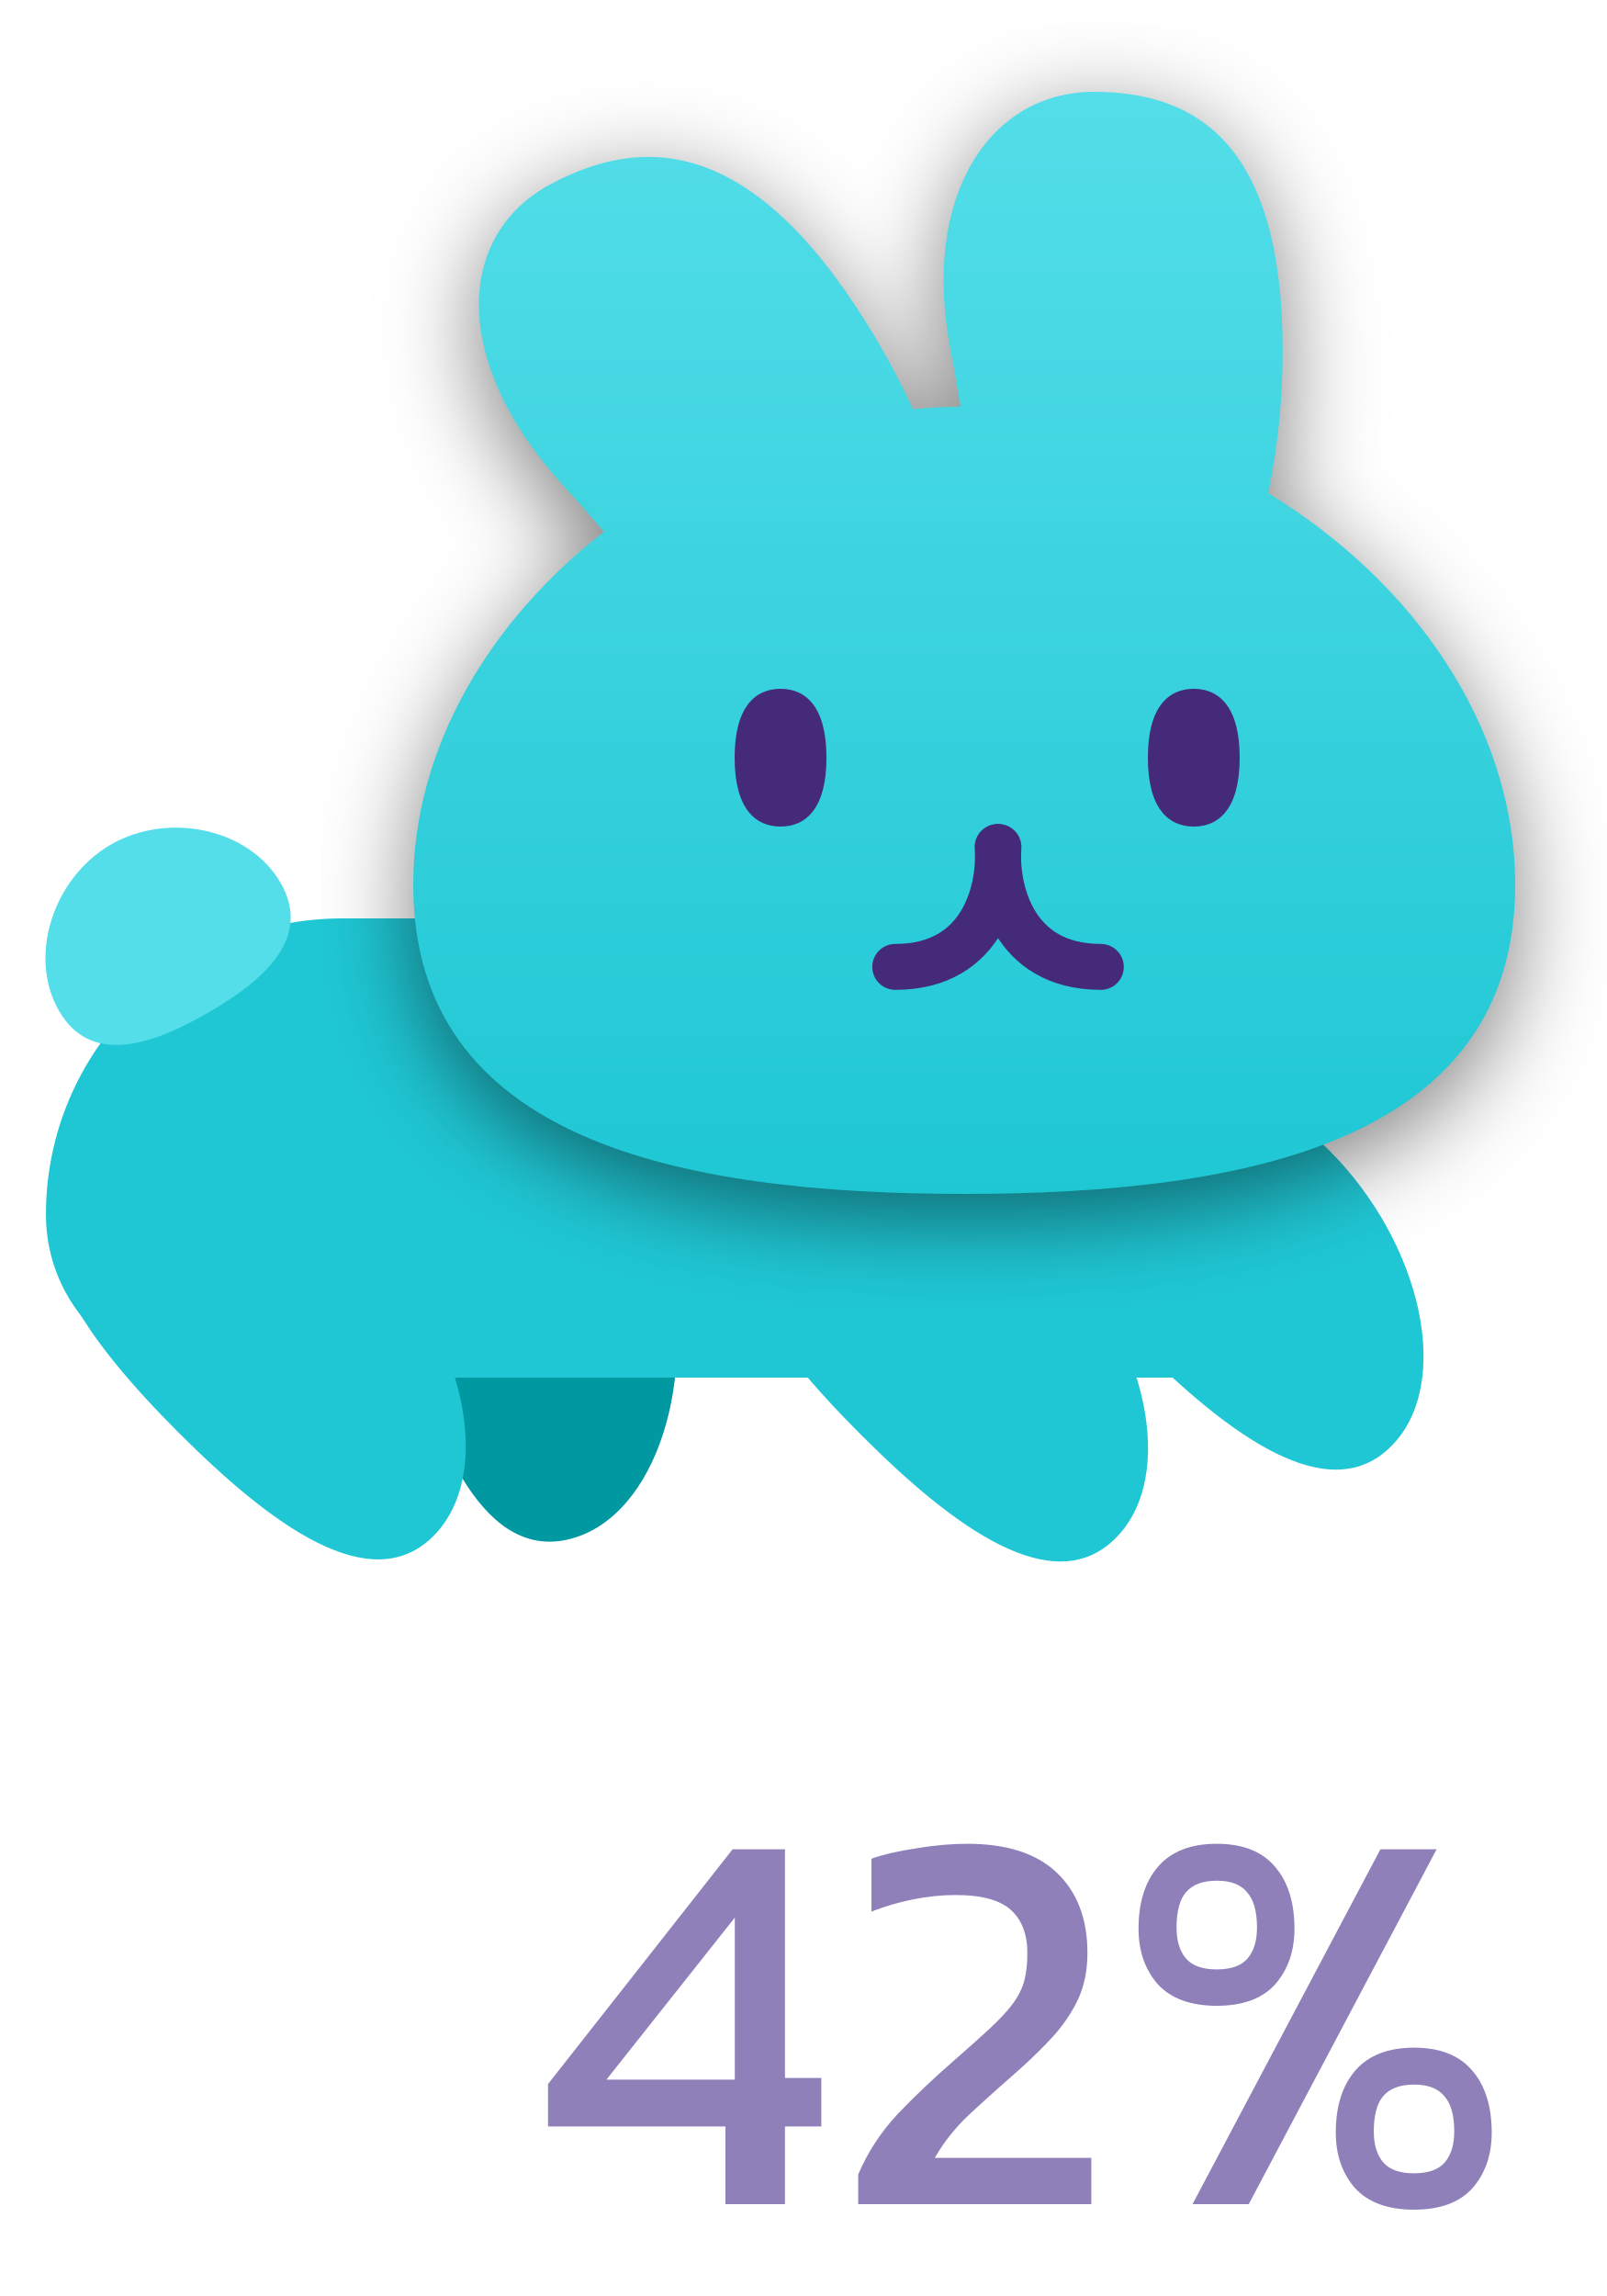
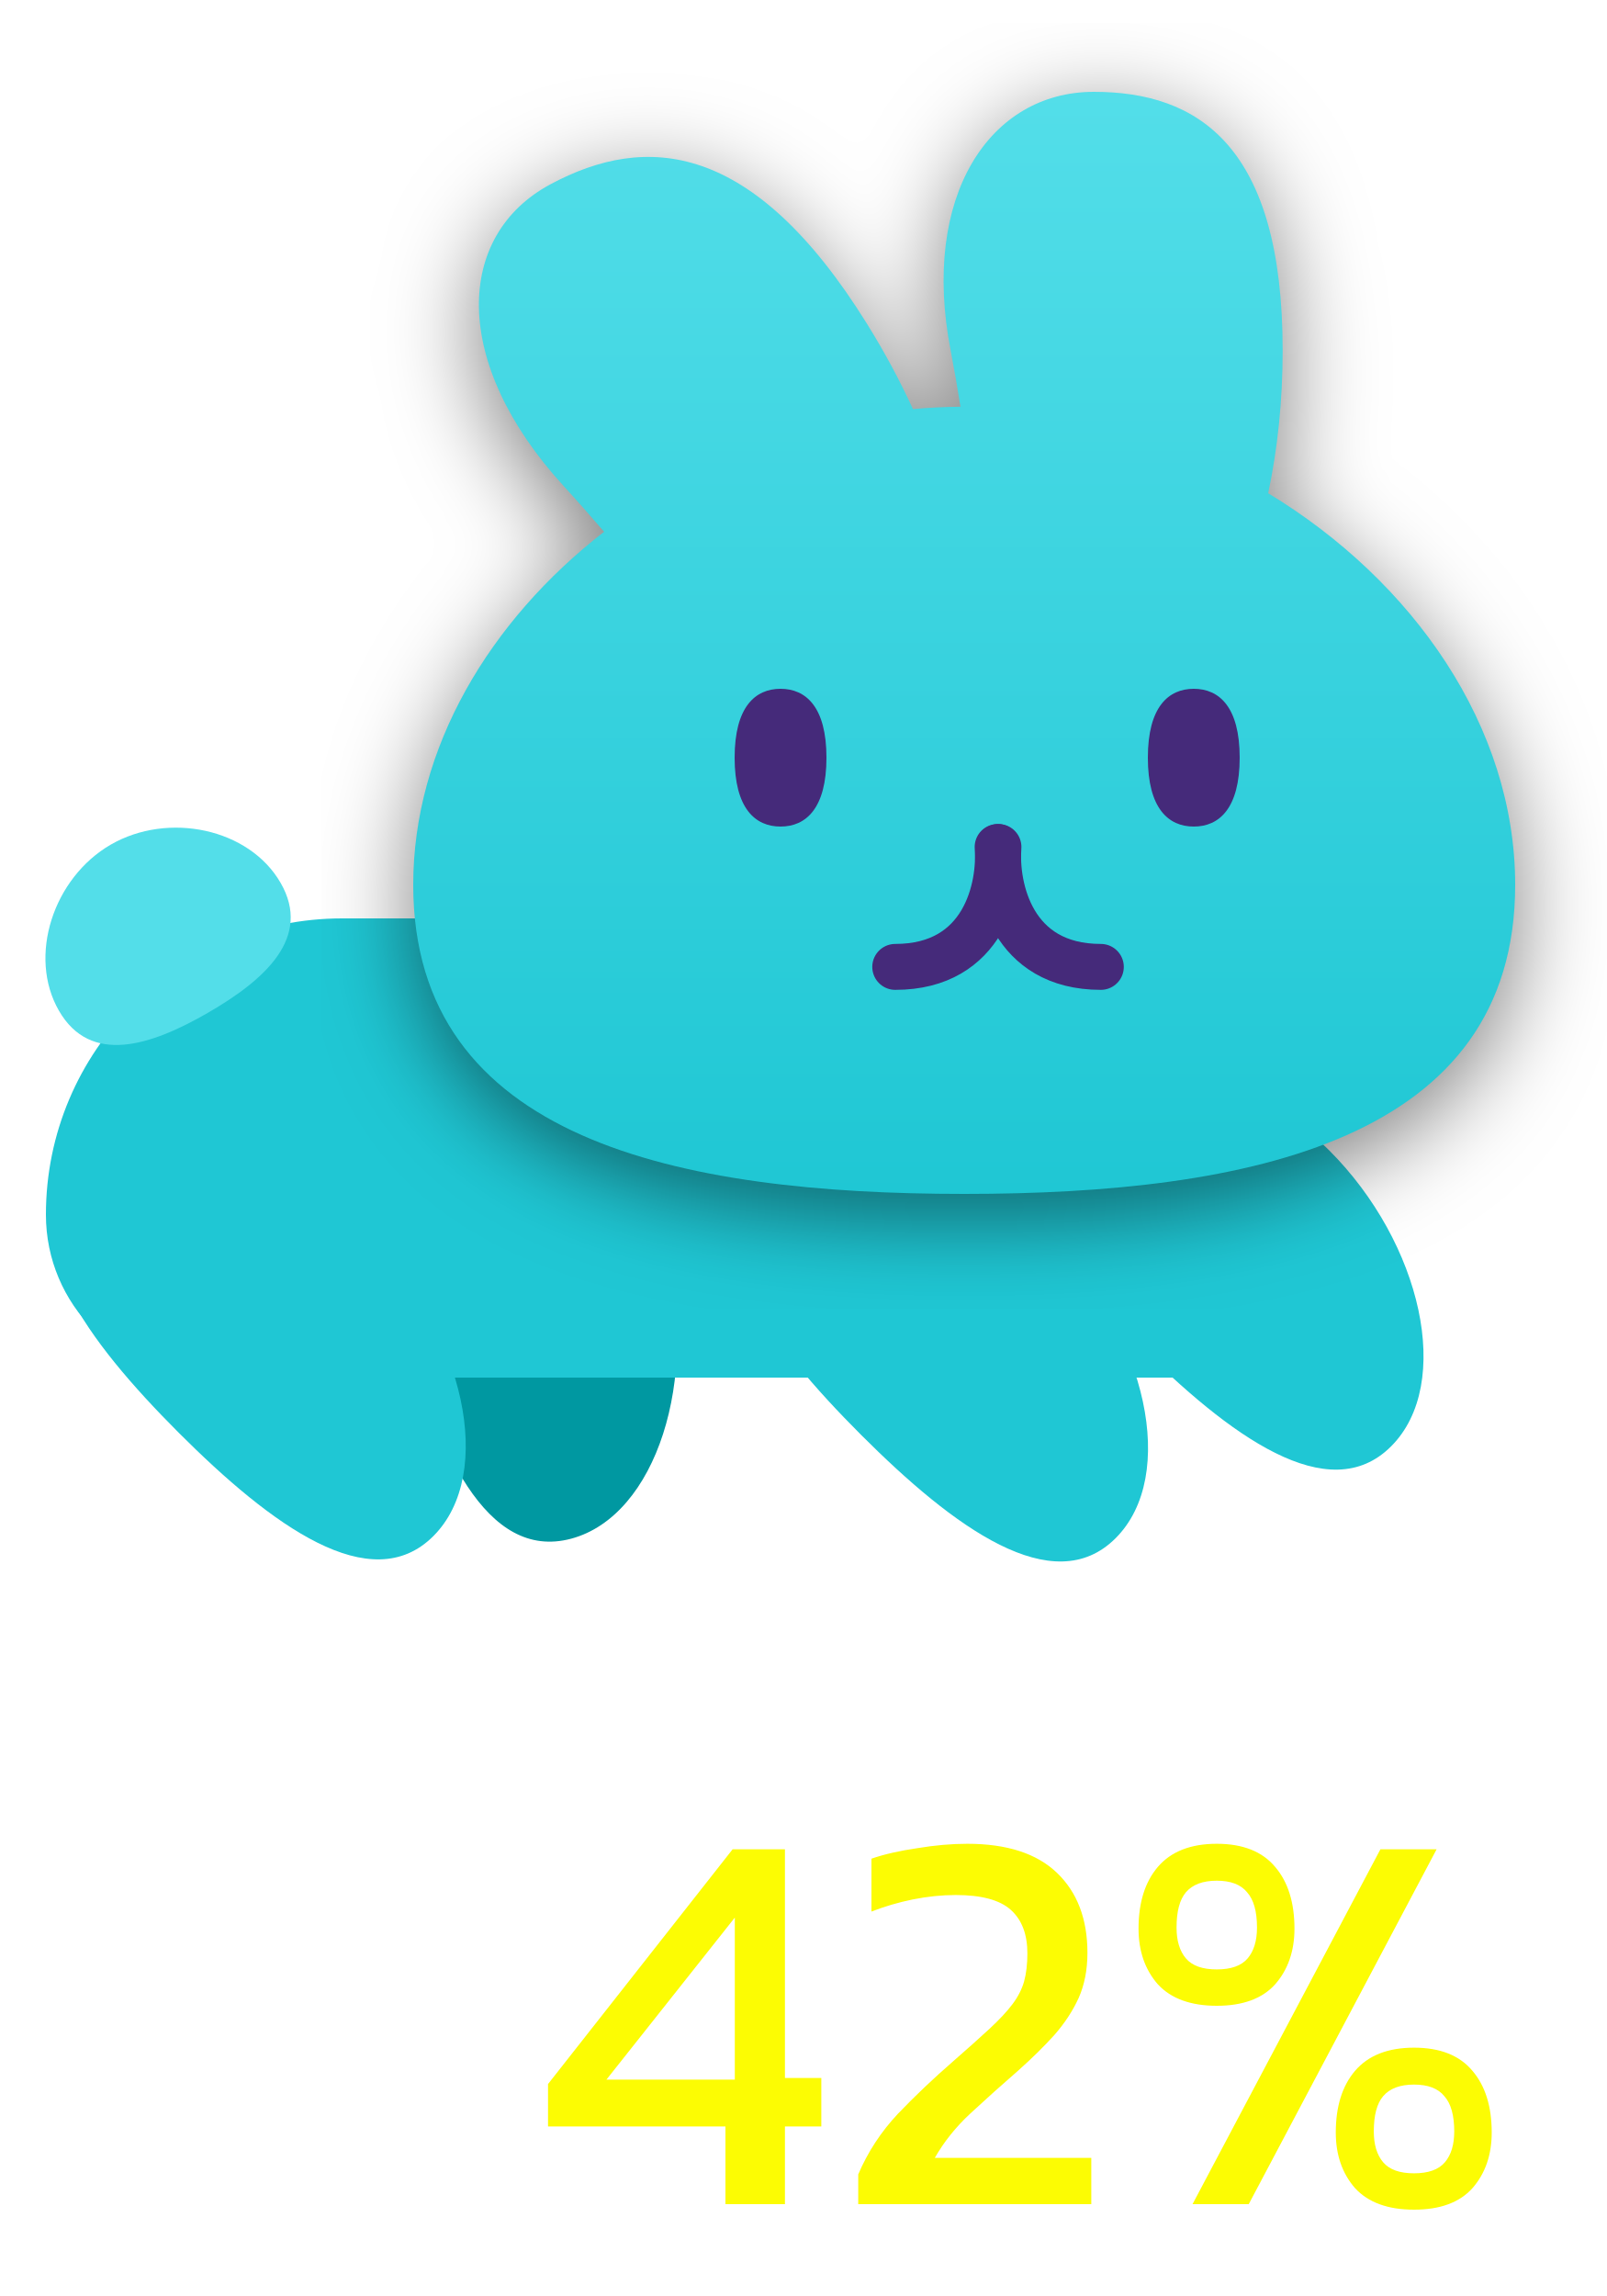
<svg xmlns="http://www.w3.org/2000/svg" width="35" height="50" viewBox="0 0 35 50" fill="none">
  <path d="M9.588 22.865C7.729 23.363 8.025 26.033 8.764 28.79C9.502 31.546 10.581 34.006 12.44 33.508C14.299 33.01 15.233 30.01 14.495 27.254C13.756 24.498 11.447 22.367 9.588 22.865Z" fill="#0098A1" />
  <path d="M1 26.452C1 22.889 3.888 20 7.452 20H13V30H4.548C2.589 30 1 28.411 1 26.452Z" fill="#1FC7D4" />
  <path d="M6.111 19.225C6.797 20.412 5.778 21.334 4.528 22.056C3.278 22.778 1.97 23.199 1.284 22.011C0.599 20.824 1.163 19.115 2.413 18.393C3.663 17.672 5.425 18.037 6.111 19.225Z" fill="#53DEE9" />
  <path d="M1.647 25.66C0.286 27.021 1.878 29.185 3.895 31.203C5.913 33.221 8.077 34.812 9.438 33.452C10.799 32.091 10.108 29.025 8.091 27.008C6.073 24.99 3.007 24.299 1.647 25.66Z" fill="#1FC7D4" />
  <rect width="1" height="10" transform="matrix(-1 0 0 1 14 20)" fill="#1FC7D4" />
  <rect x="9" y="20" width="17" height="10" fill="#1FC7D4" />
  <path d="M16.507 25.706C15.146 27.067 16.738 29.231 18.756 31.249C20.773 33.267 22.938 34.858 24.298 33.497C25.659 32.137 24.968 29.071 22.951 27.053C20.933 25.036 17.868 24.345 16.507 25.706Z" fill="#1FC7D4" />
  <path d="M22.507 23.706C21.146 25.067 22.738 27.231 24.756 29.249C26.773 31.267 28.938 32.858 30.298 31.497C31.659 30.137 30.968 27.071 28.951 25.053C26.933 23.036 23.868 22.345 22.507 23.706Z" fill="#1FC7D4" />
  <g filter="url(#filter0_d)">
    <path fill-rule="evenodd" clip-rule="evenodd" d="M20.705 7.634C20.781 8.027 20.852 8.438 20.919 8.857C20.573 8.86 20.227 8.877 19.884 8.909C19.603 8.295 19.269 7.672 18.884 7.053C16.396 3.051 14.062 2.901 11.989 4.013C9.915 5.124 9.811 7.896 12.283 10.592C12.57 10.905 12.863 11.238 13.157 11.58C10.66 13.516 9 16.291 9 19.27C9 24.829 14.785 26 21 26C27.215 26 33 24.829 33 19.27C33 15.828 30.784 12.658 27.621 10.741C27.824 9.785 27.936 8.735 27.936 7.634C27.936 3.172 26.095 2 23.824 2C21.553 2 20.051 4.271 20.705 7.634Z" fill="url(#paint0_linear_bunny_full)" />
  </g>
  <path d="M21.728 18.445C21.796 19.315 21.445 21.056 19.498 21.056" stroke="#452A7A" stroke-linecap="round" />
  <path d="M21.746 18.445C21.678 19.315 22.03 21.056 23.976 21.056" stroke="#452A7A" stroke-linecap="round" />
  <path d="M18 16.5C18 17.605 17.552 18 17 18C16.448 18 16 17.605 16 16.5C16 15.395 16.448 15 17 15C17.552 15 18 15.395 18 16.5Z" fill="#452A7A" />
  <path d="M27 16.5C27 17.605 26.552 18 26 18C25.448 18 25 17.605 25 16.5C25 15.395 25.448 15 26 15C26.552 15 27 15.395 27 16.5Z" fill="#452A7A" />
-   <path d="M15.8 48V46.308H11.936V45.384L15.956 40.272H17.096V45.252H17.888V46.308H17.096V48H15.8ZM13.208 45.288H16.004V41.76L13.208 45.288ZM18.692 48V47.352C18.9 46.864 19.188 46.424 19.556 46.032C19.932 45.64 20.332 45.26 20.756 44.892C21.076 44.612 21.34 44.376 21.548 44.184C21.764 43.984 21.932 43.804 22.052 43.644C22.172 43.484 22.256 43.32 22.304 43.152C22.352 42.976 22.376 42.772 22.376 42.54C22.376 42.124 22.256 41.808 22.016 41.592C21.776 41.376 21.376 41.268 20.816 41.268C20.512 41.268 20.2 41.3 19.88 41.364C19.568 41.428 19.268 41.516 18.98 41.628V40.476C19.26 40.38 19.592 40.304 19.976 40.248C20.36 40.184 20.724 40.152 21.068 40.152C21.932 40.152 22.584 40.364 23.024 40.788C23.464 41.212 23.684 41.792 23.684 42.528C23.684 42.896 23.62 43.224 23.492 43.512C23.364 43.792 23.188 44.06 22.964 44.316C22.74 44.564 22.48 44.82 22.184 45.084C21.816 45.404 21.468 45.716 21.14 46.02C20.82 46.316 20.56 46.64 20.36 46.992H23.768V48H18.692ZM26.501 43.68C25.933 43.68 25.505 43.524 25.217 43.212C24.937 42.892 24.797 42.488 24.797 42C24.797 41.432 24.937 40.984 25.217 40.656C25.505 40.32 25.933 40.152 26.501 40.152C27.069 40.152 27.493 40.32 27.773 40.656C28.053 40.984 28.193 41.432 28.193 42C28.193 42.488 28.053 42.892 27.773 43.212C27.493 43.524 27.069 43.68 26.501 43.68ZM25.973 48L30.065 40.272H31.289L27.197 48H25.973ZM26.501 42.888C26.813 42.888 27.037 42.808 27.173 42.648C27.309 42.488 27.377 42.264 27.377 41.976C27.377 41.624 27.305 41.368 27.161 41.208C27.025 41.04 26.805 40.956 26.501 40.956C26.197 40.956 25.973 41.04 25.829 41.208C25.693 41.368 25.625 41.624 25.625 41.976C25.625 42.264 25.693 42.488 25.829 42.648C25.965 42.808 26.189 42.888 26.501 42.888ZM30.797 48.12C30.229 48.12 29.801 47.964 29.513 47.652C29.233 47.332 29.093 46.928 29.093 46.44C29.093 45.872 29.233 45.424 29.513 45.096C29.801 44.76 30.229 44.592 30.797 44.592C31.365 44.592 31.789 44.76 32.069 45.096C32.349 45.424 32.489 45.872 32.489 46.44C32.489 46.928 32.349 47.332 32.069 47.652C31.789 47.964 31.365 48.12 30.797 48.12ZM30.797 47.328C31.109 47.328 31.333 47.248 31.469 47.088C31.605 46.928 31.673 46.704 31.673 46.416C31.673 46.064 31.601 45.808 31.457 45.648C31.321 45.48 31.101 45.396 30.797 45.396C30.493 45.396 30.269 45.48 30.125 45.648C29.989 45.808 29.921 46.064 29.921 46.416C29.921 46.704 29.989 46.928 30.125 47.088C30.261 47.248 30.485 47.328 30.797 47.328Z" fill="#8F80BA" />
+   <path d="M15.8 48V46.308H11.936V45.384L15.956 40.272H17.096V45.252H17.888V46.308H17.096V48H15.8ZM13.208 45.288H16.004V41.76L13.208 45.288ZM18.692 48V47.352C18.9 46.864 19.188 46.424 19.556 46.032C19.932 45.64 20.332 45.26 20.756 44.892C21.076 44.612 21.34 44.376 21.548 44.184C21.764 43.984 21.932 43.804 22.052 43.644C22.172 43.484 22.256 43.32 22.304 43.152C22.352 42.976 22.376 42.772 22.376 42.54C22.376 42.124 22.256 41.808 22.016 41.592C21.776 41.376 21.376 41.268 20.816 41.268C20.512 41.268 20.2 41.3 19.88 41.364C19.568 41.428 19.268 41.516 18.98 41.628V40.476C19.26 40.38 19.592 40.304 19.976 40.248C20.36 40.184 20.724 40.152 21.068 40.152C21.932 40.152 22.584 40.364 23.024 40.788C23.464 41.212 23.684 41.792 23.684 42.528C23.684 42.896 23.62 43.224 23.492 43.512C23.364 43.792 23.188 44.06 22.964 44.316C22.74 44.564 22.48 44.82 22.184 45.084C21.816 45.404 21.468 45.716 21.14 46.02C20.82 46.316 20.56 46.64 20.36 46.992H23.768V48H18.692ZM26.501 43.68C25.933 43.68 25.505 43.524 25.217 43.212C24.937 42.892 24.797 42.488 24.797 42C24.797 41.432 24.937 40.984 25.217 40.656C25.505 40.32 25.933 40.152 26.501 40.152C27.069 40.152 27.493 40.32 27.773 40.656C28.053 40.984 28.193 41.432 28.193 42C28.193 42.488 28.053 42.892 27.773 43.212C27.493 43.524 27.069 43.68 26.501 43.68ZM25.973 48L30.065 40.272H31.289L27.197 48H25.973ZM26.501 42.888C26.813 42.888 27.037 42.808 27.173 42.648C27.309 42.488 27.377 42.264 27.377 41.976C27.377 41.624 27.305 41.368 27.161 41.208C27.025 41.04 26.805 40.956 26.501 40.956C26.197 40.956 25.973 41.04 25.829 41.208C25.693 41.368 25.625 41.624 25.625 41.976C25.625 42.264 25.693 42.488 25.829 42.648C25.965 42.808 26.189 42.888 26.501 42.888ZM30.797 48.12C30.229 48.12 29.801 47.964 29.513 47.652C29.233 47.332 29.093 46.928 29.093 46.44C29.093 45.872 29.233 45.424 29.513 45.096C29.801 44.76 30.229 44.592 30.797 44.592C31.365 44.592 31.789 44.76 32.069 45.096C32.349 45.424 32.489 45.872 32.489 46.44C32.489 46.928 32.349 47.332 32.069 47.652C31.789 47.964 31.365 48.12 30.797 48.12ZM30.797 47.328C31.109 47.328 31.333 47.248 31.469 47.088C31.605 46.928 31.673 46.704 31.673 46.416C31.673 46.064 31.601 45.808 31.457 45.648C31.321 45.48 31.101 45.396 30.797 45.396C30.493 45.396 30.269 45.48 30.125 45.648C29.989 45.808 29.921 46.064 29.921 46.416C29.921 46.704 29.989 46.928 30.125 47.088C30.261 47.248 30.485 47.328 30.797 47.328Z" fill="#FCFC03" />
  <defs>
    <filter id="filter0_d" x="7" y="0.5" width="28" height="28" filterUnits="userSpaceOnUse" color-interpolation-filters="sRGB">
      <feFlood flood-opacity="0" result="BackgroundImageFix" />
      <feColorMatrix in="SourceAlpha" type="matrix" values="0 0 0 0 0 0 0 0 0 0 0 0 0 0 0 0 0 0 127 0" />
      <feOffset dy="0.5" />
      <feGaussianBlur stdDeviation="1" />
      <feColorMatrix type="matrix" values="0 0 0 0 0 0 0 0 0 0 0 0 0 0 0 0 0 0 0.5 0" />
      <feBlend mode="normal" in2="BackgroundImageFix" result="effect1_dropShadow" />
      <feBlend mode="normal" in="SourceGraphic" in2="effect1_dropShadow" result="shape" />
    </filter>
    <linearGradient id="paint0_linear_bunny_full" x1="21" y1="2" x2="21" y2="26" gradientUnits="userSpaceOnUse">
      <stop stop-color="#53DEE9" />
      <stop offset="1" stop-color="#1FC7D4" />
    </linearGradient>
  </defs>
</svg>
